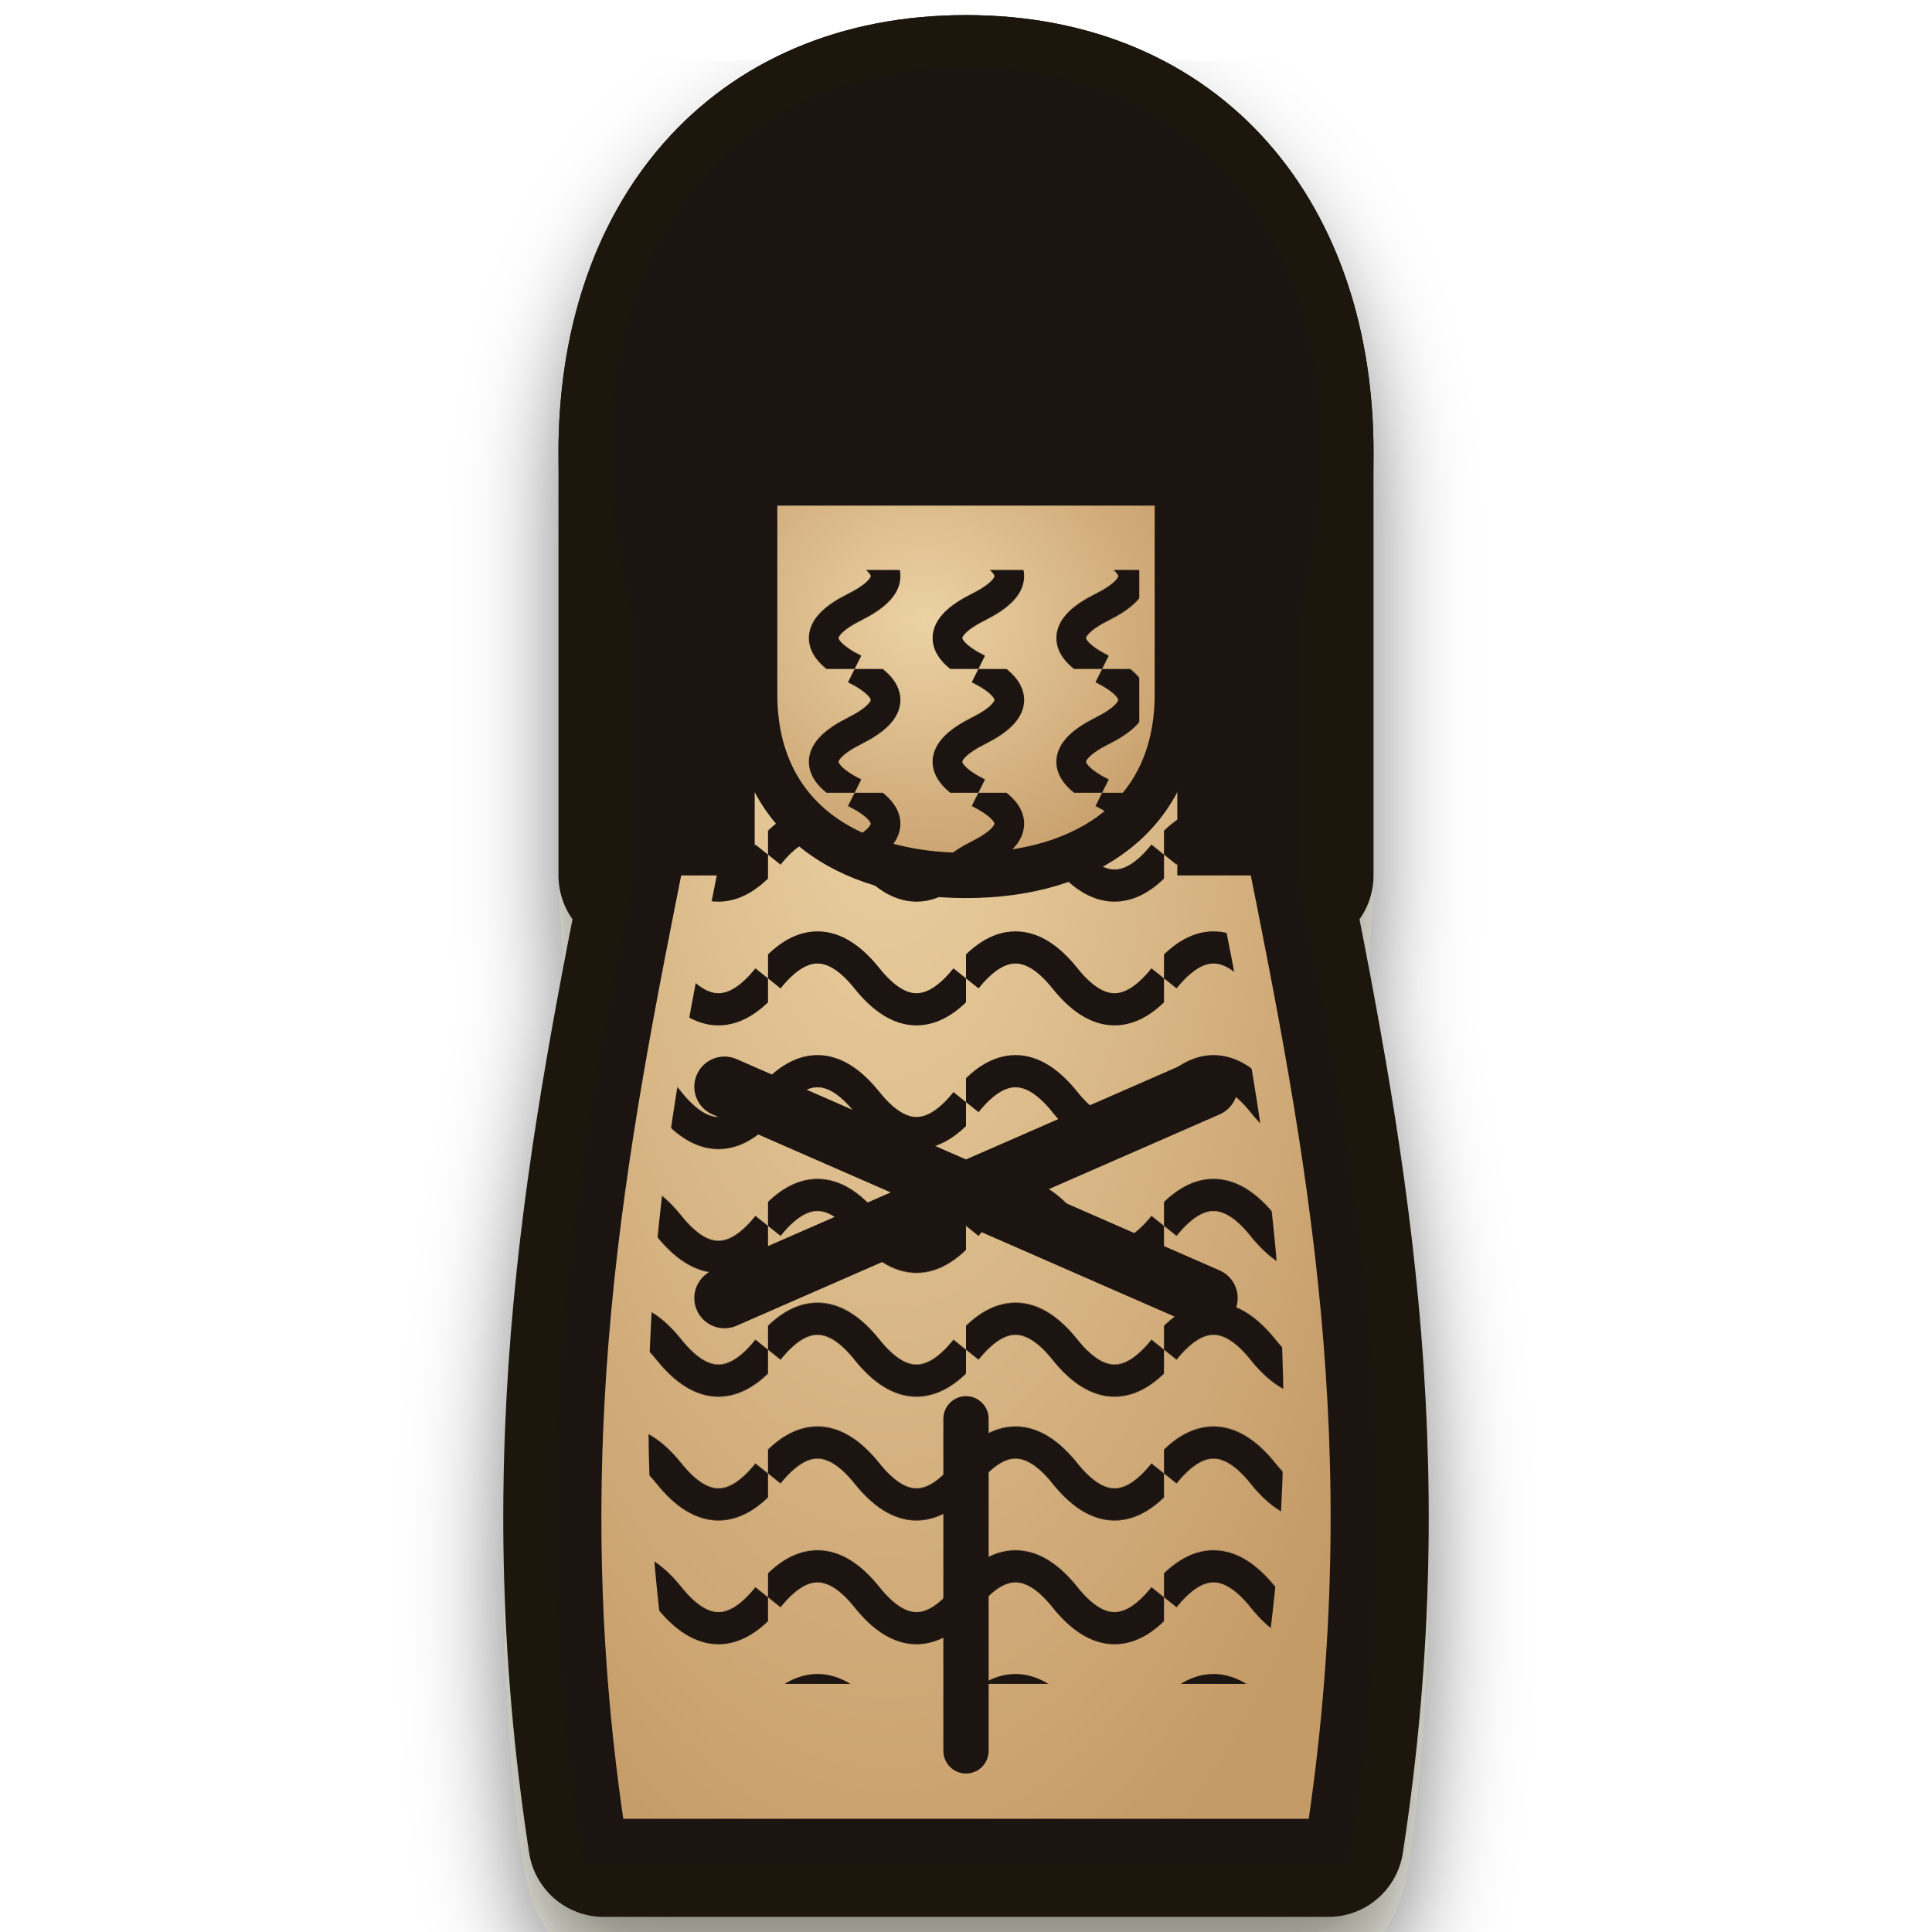
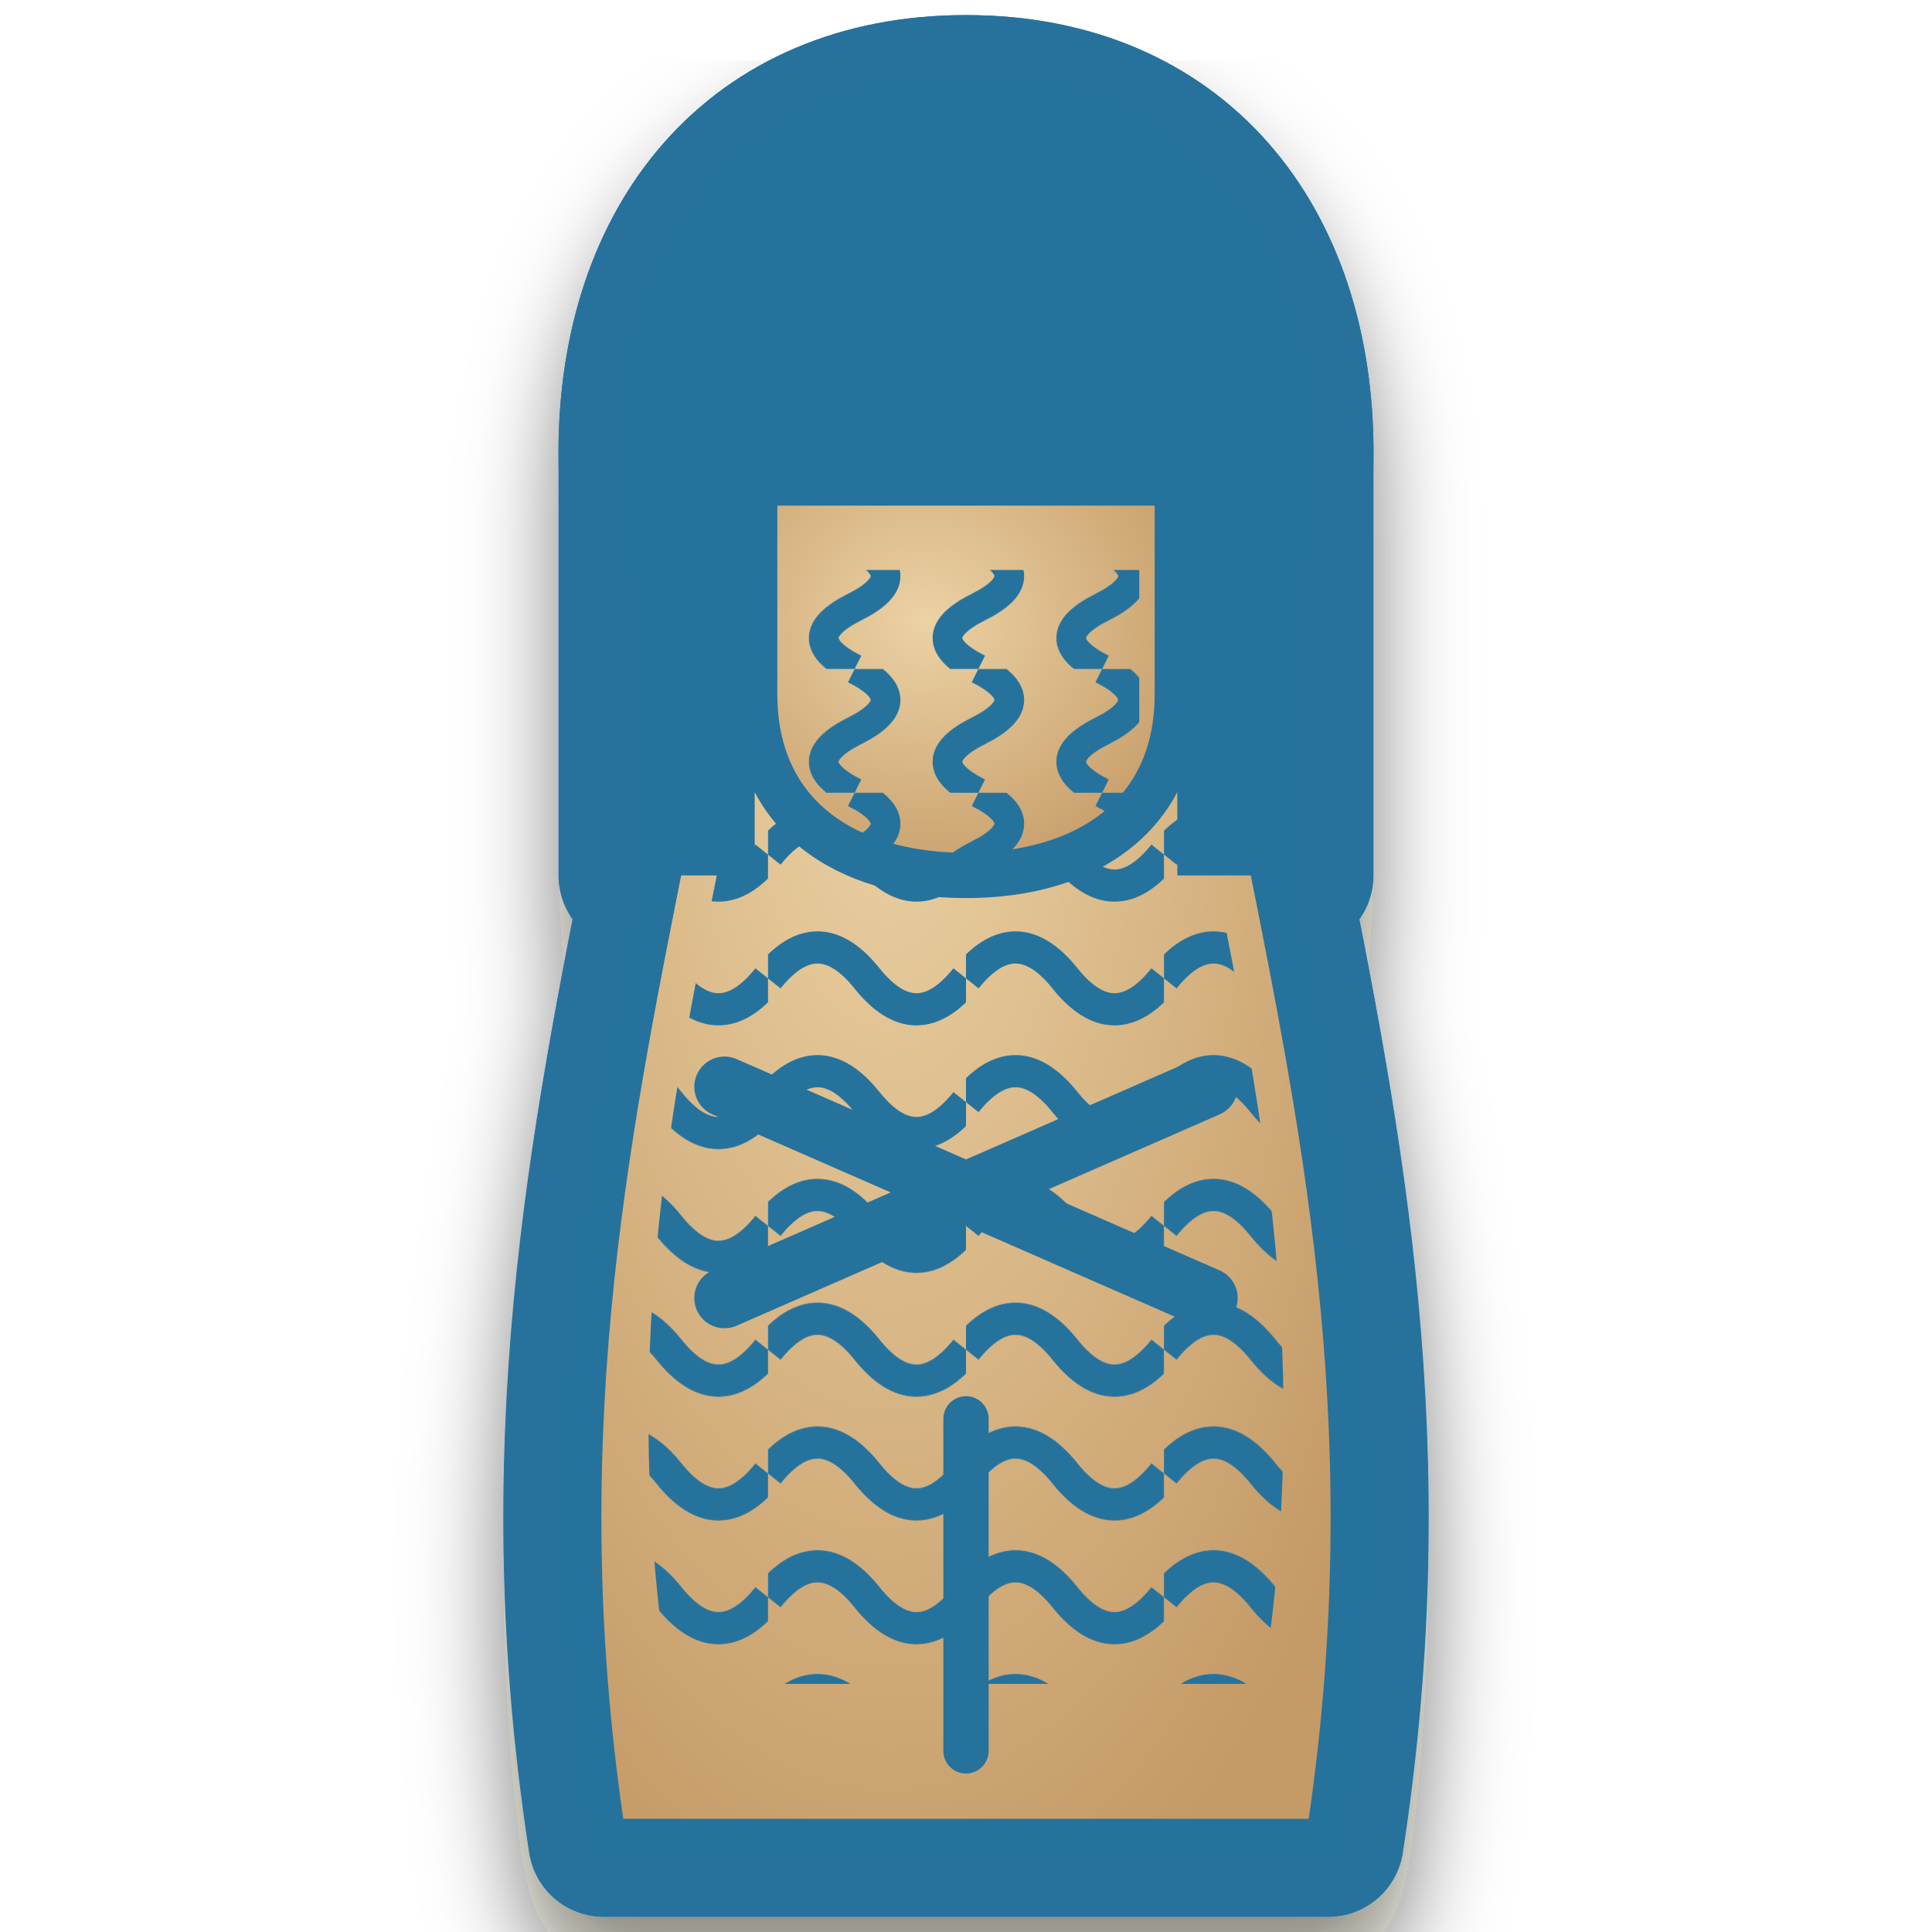
<svg xmlns="http://www.w3.org/2000/svg" viewBox="0 0 128 128" width="128" height="128">
  <defs>
    <filter id="sh" filterUnits="userSpaceOnUse" x="-50" y="-50" width="228" height="228">
      <feDropShadow dx="0" dy="4" stdDeviation="3" flood-color="#190c00" flood-opacity=".5" />
    </filter>
    <radialGradient id="clay" cx=".4" cy=".35" r=".75">
      <stop offset="0" stop-color="#ecd2a4" />
      <stop offset="1" stop-color="#c49a66" />
    </radialGradient>
    <pattern id="wave" width="16" height="10" patternUnits="userSpaceOnUse">
-       <path d="M0 5 Q4 0 8 5 T16 5" fill="none" stroke="#1c1410" stroke-width="2.6" />
+       <path d="M0 5 Q4 0 8 5 T16 5" fill="none" stroke="#25729d" stroke-width="2.6" />
    </pattern>
    <pattern id="zz" width="10" height="10" patternUnits="userSpaceOnUse" patternTransform="rotate(90)">
-       <path d="M0 5 Q2.5 0 5 5 T10 5" fill="none" stroke="#1c1410" stroke-width="2.4" />
+       <path d="M0 5 Q2.5 0 5 5 T10 5" fill="none" stroke="#25729d" stroke-width="2.4" />
    </pattern>
  </defs>
  <g filter="url(#sh)">
-     <path d="M64 6 C78 6 86 16 86 30 C86 40 82 44 84 56 C88 76 92 96 88 122 H40 C36 96 40 76 44 56 C46 44 42 40 42 30 C42 16 50 6 64 6 Z" fill="#1c1410" stroke="#1c1410" stroke-width="10" stroke-linejoin="round" />
-     <path d="M42 30 C42 16 50 6 64 6 C78 6 86 16 86 30 V58 H78 V32 H50 V58 H42 Z" fill="#1c1410" stroke="#1c1410" stroke-width="10" stroke-linejoin="round" />
-     <path d="M50 32 H78 V46 C78 54 72 58 64 58 C56 58 50 54 50 46 Z" fill="#1c1410" stroke="#1c1410" stroke-width="10" stroke-linejoin="round" />
-     <path d="M48 72 L80 86 M80 72 L48 86" fill="none" stroke="#1c1410" stroke-width="14" stroke-linecap="round" stroke-linejoin="round" />
-     <path d="M64 94 V116" fill="none" stroke="#1c1410" stroke-width="13" stroke-linecap="round" stroke-linejoin="round" />
+     <path d="M64 6 C78 6 86 16 86 30 C86 40 82 44 84 56 C88 76 92 96 88 122 H40 C36 96 40 76 44 56 C46 44 42 40 42 30 C42 16 50 6 64 6 Z" fill="#25729d" stroke="#25729d" stroke-width="10" stroke-linejoin="round" />
+     <path d="M42 30 C42 16 50 6 64 6 C78 6 86 16 86 30 V58 H78 V32 H50 V58 H42 Z" fill="#25729d" stroke="#25729d" stroke-width="10" stroke-linejoin="round" />
+     <path d="M50 32 H78 V46 C78 54 72 58 64 58 C56 58 50 54 50 46 Z" fill="#25729d" stroke="#25729d" stroke-width="10" stroke-linejoin="round" />
+     <path d="M48 72 L80 86 M80 72 L48 86" fill="none" stroke="#25729d" stroke-width="14" stroke-linecap="round" stroke-linejoin="round" />
+     <path d="M64 94 V116" fill="none" stroke="#25729d" stroke-width="13" stroke-linecap="round" stroke-linejoin="round" />
  </g>
  <path d="M64 6 C78 6 86 16 86 30 C86 40 82 44 84 56 C88 76 92 96 88 122 H40 C36 96 40 76 44 56 C46 44 42 40 42 30 C42 16 50 6 64 6 Z" fill="url(#clay)" />
  <path d="M64 6 C78 6 86 16 86 30 C86 40 82 44 84 56 C88 76 92 96 88 122 H40 C36 96 40 76 44 56 C46 44 42 40 42 30 C42 16 50 6 64 6 Z" fill="url(#wave)" transform="translate(64 64) scale(.82) translate(-64 -64)" />
-   <path d="M64 6 C78 6 86 16 86 30 C86 40 82 44 84 56 C88 76 92 96 88 122 H40 C36 96 40 76 44 56 C46 44 42 40 42 30 C42 16 50 6 64 6 Z" fill="none" stroke="#1c1410" stroke-width="3" />
-   <path d="M42 30 C42 16 50 6 64 6 C78 6 86 16 86 30 V58 H78 V32 H50 V58 H42 Z" fill="#1c1410" />
+   <path d="M64 6 C78 6 86 16 86 30 C86 40 82 44 84 56 C88 76 92 96 88 122 H40 C36 96 40 76 44 56 C46 44 42 40 42 30 C42 16 50 6 64 6 Z" fill="none" stroke="#25729d" stroke-width="3" />
+   <path d="M42 30 C42 16 50 6 64 6 C78 6 86 16 86 30 V58 H78 V32 H50 V58 H42 Z" fill="#25729d" />
  <path d="M50 32 H78 V46 C78 54 72 58 64 58 C56 58 50 54 50 46 Z" fill="url(#clay)" />
  <path d="M50 32 H78 V46 C78 54 72 58 64 58 C56 58 50 54 50 46 Z" fill="url(#zz)" transform="translate(64 64) scale(.82) translate(-64 -64)" />
-   <path d="M50 32 H78 V46 C78 54 72 58 64 58 C56 58 50 54 50 46 Z" fill="none" stroke="#1c1410" stroke-width="3" />
-   <path d="M48 72 L80 86 M80 72 L48 86" fill="none" stroke="#1c1410" stroke-width="4" stroke-linecap="round" />
-   <path d="M64 94 V116" fill="none" stroke="#1c1410" stroke-width="3" stroke-linecap="round" />
+   <path d="M50 32 H78 V46 C78 54 72 58 64 58 C56 58 50 54 50 46 Z" fill="none" stroke="#25729d" stroke-width="3" />
+   <path d="M48 72 L80 86 M80 72 L48 86" fill="none" stroke="#25729d" stroke-width="4" stroke-linecap="round" />
+   <path d="M64 94 V116" fill="none" stroke="#25729d" stroke-width="3" stroke-linecap="round" />
</svg>
